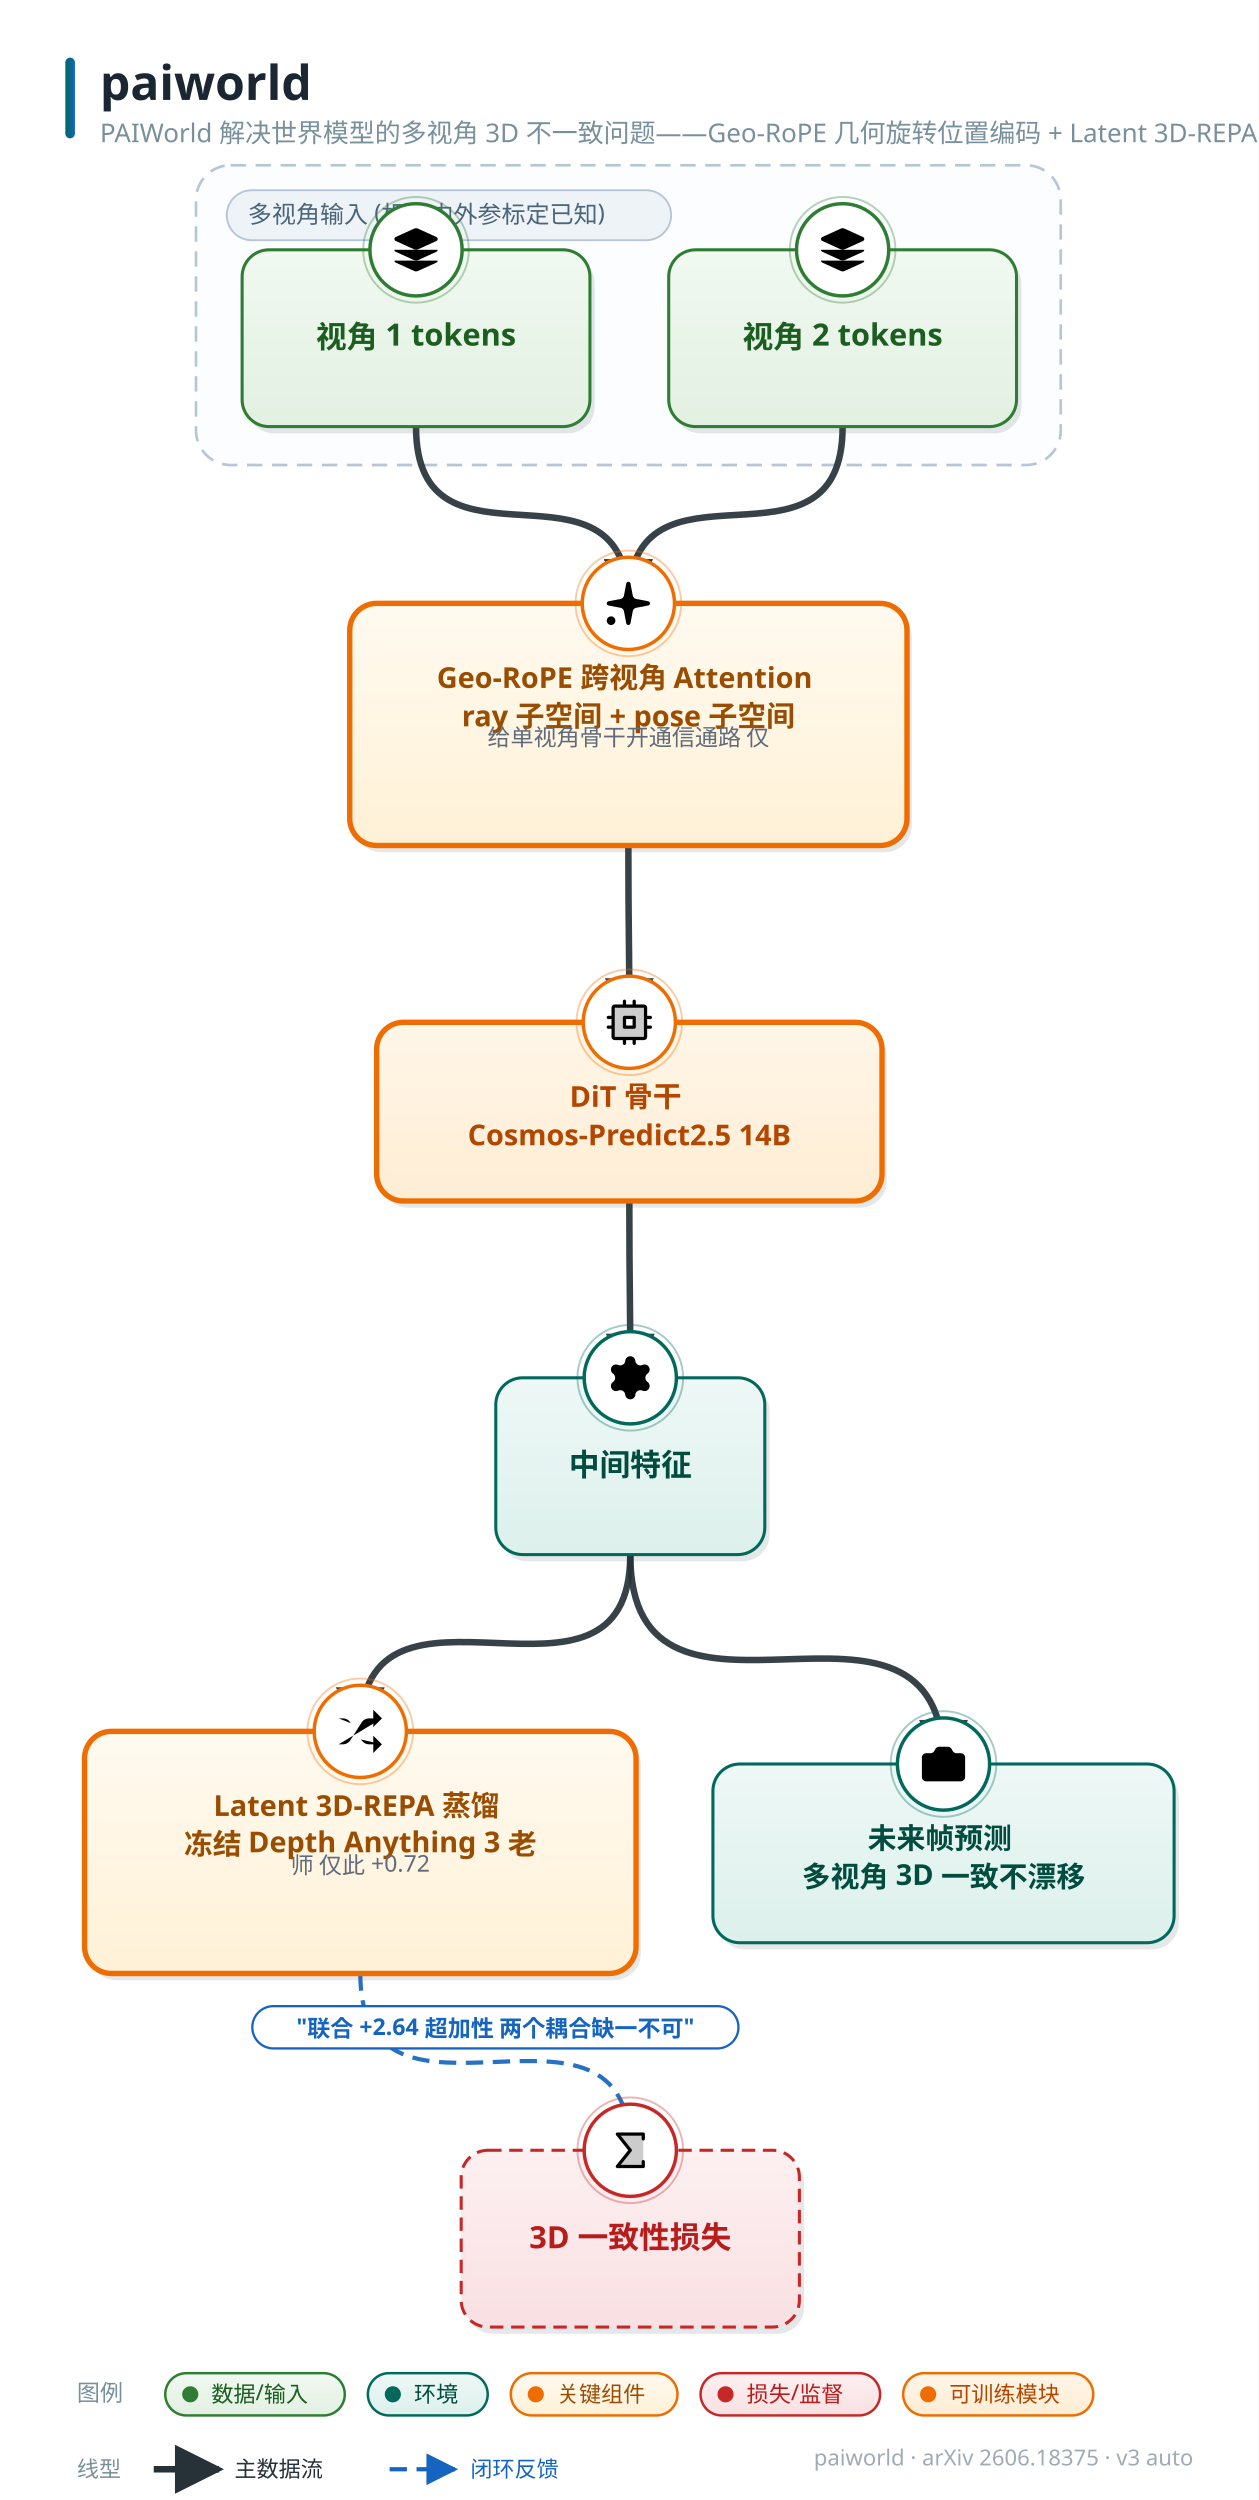
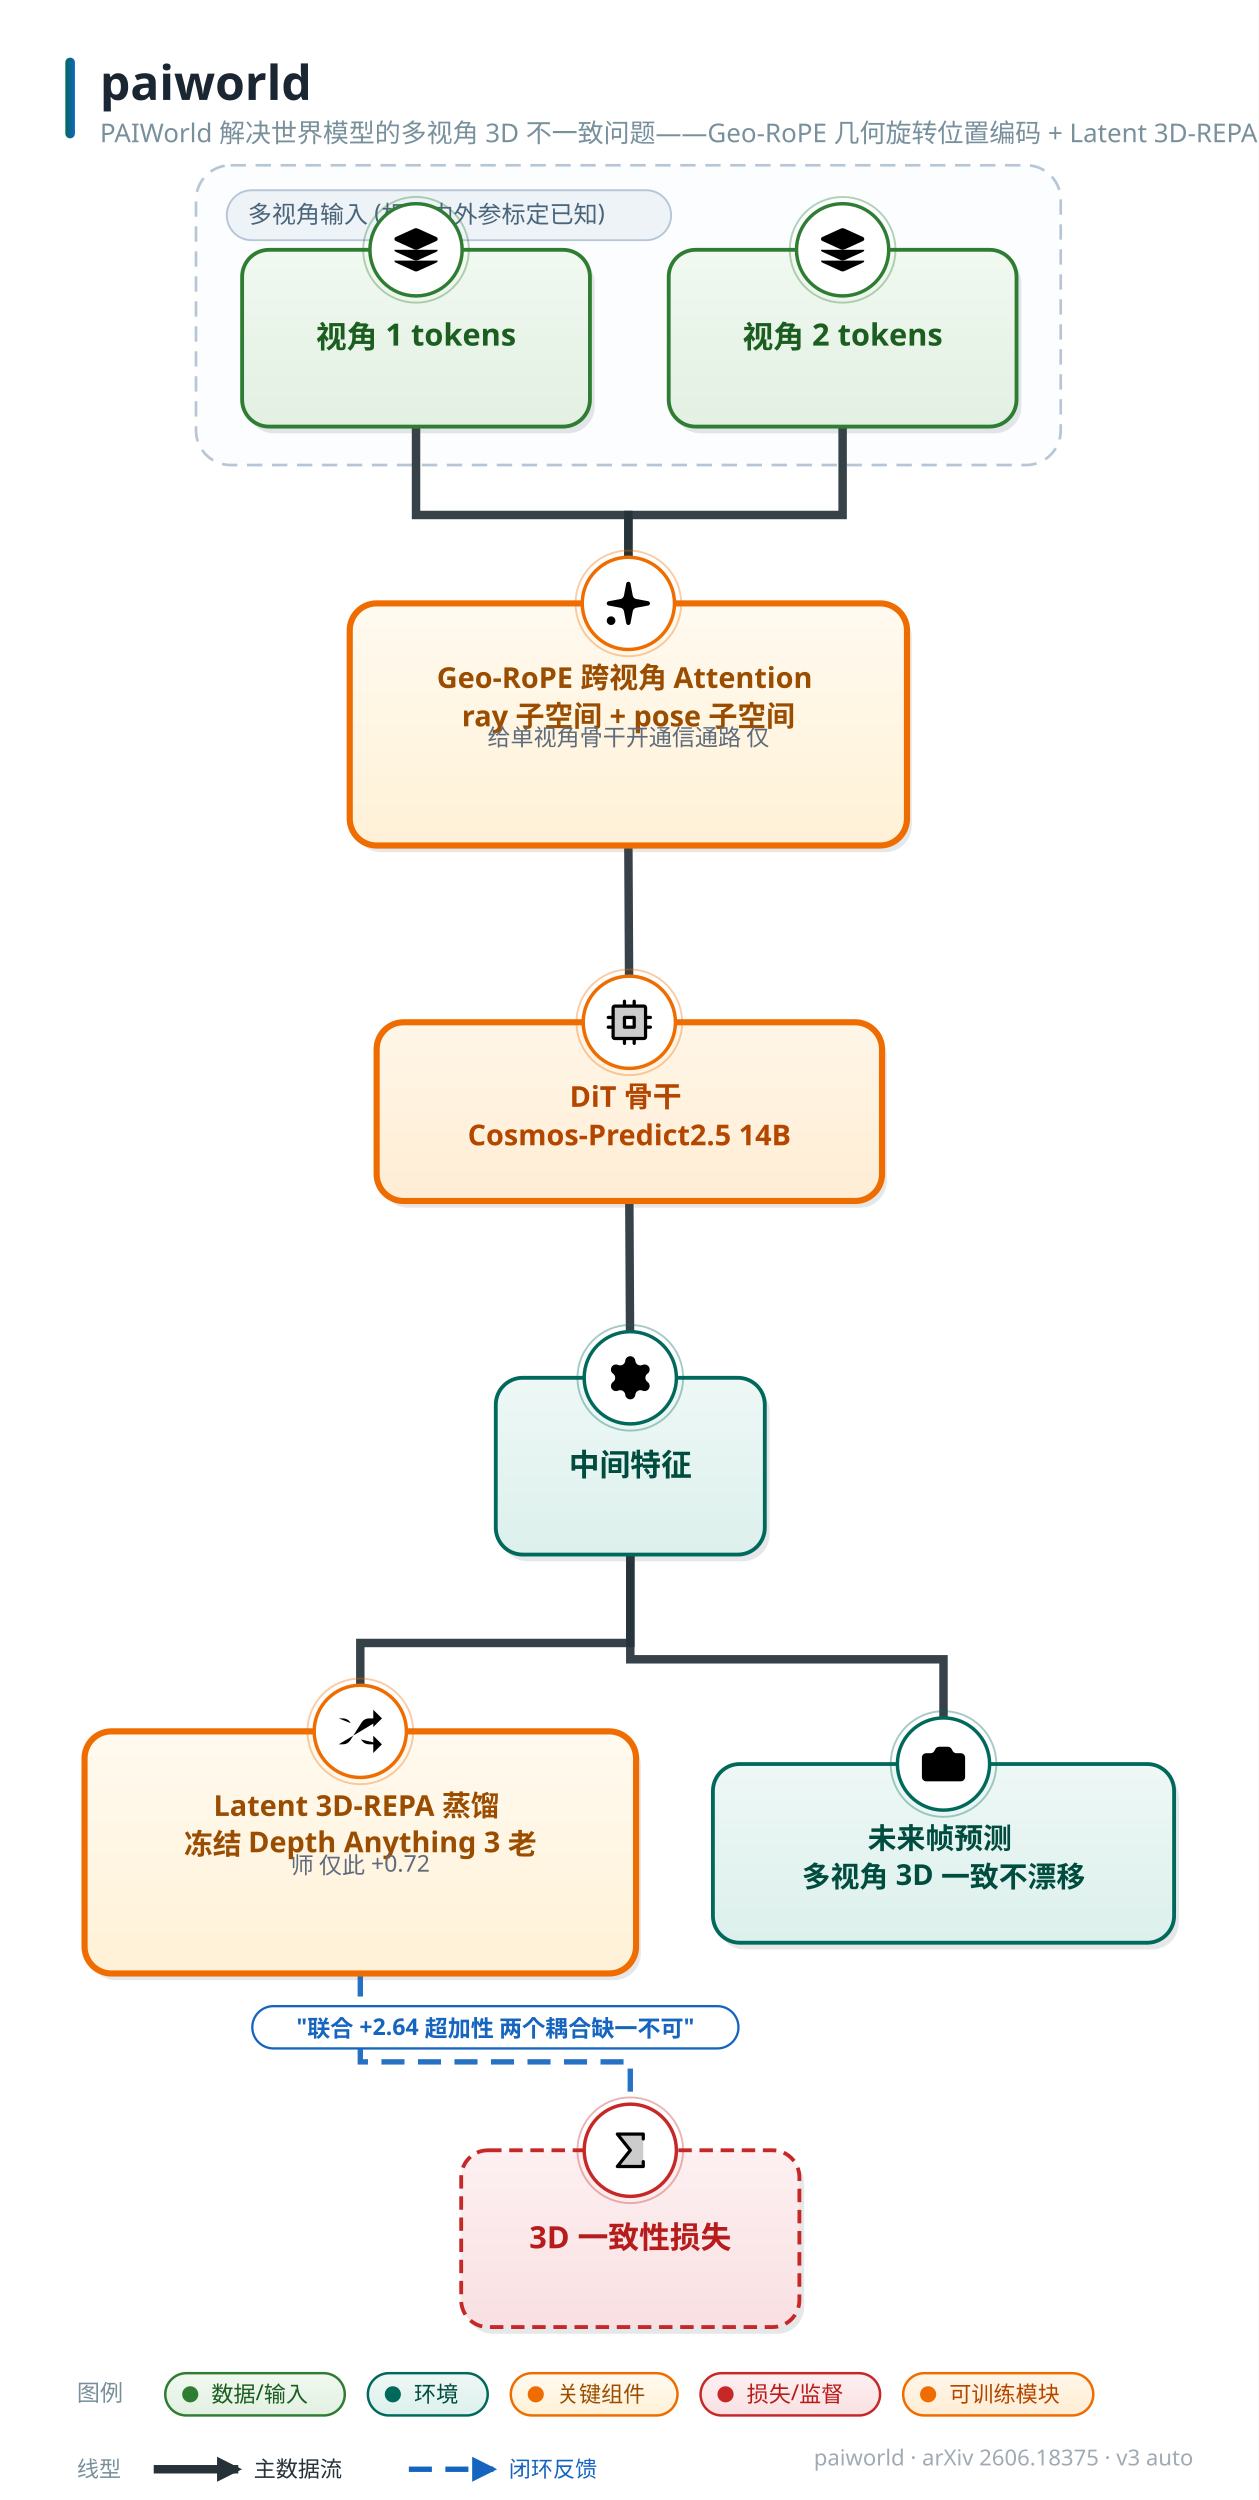
<svg xmlns="http://www.w3.org/2000/svg" width="655" height="1301" viewBox="0 0 655 1301" font-family="'PingFang SC','Hiragino Sans GB','Microsoft YaHei','Segoe UI',sans-serif">
  <style>text{font-family:'PingFang SC','Hiragino Sans GB','Microsoft YaHei','Segoe UI',sans-serif;} .lbl{font-weight:700;}</style>
  <defs>
    <linearGradient id="g-data" x1="0" y1="0" x2="0" y2="1">
      <stop offset="0" stop-color="#f1f9f1" />
      <stop offset="1" stop-color="#e2f0e2" />
    </linearGradient>
    <linearGradient id="g-frozen" x1="0" y1="0" x2="0" y2="1">
      <stop offset="0" stop-color="#f0f7fe" />
      <stop offset="1" stop-color="#dcecfb" />
    </linearGradient>
    <linearGradient id="g-train" x1="0" y1="0" x2="0" y2="1">
      <stop offset="0" stop-color="#fff6e8" />
      <stop offset="1" stop-color="#ffedd4" />
    </linearGradient>
    <linearGradient id="g-loss" x1="0" y1="0" x2="0" y2="1">
      <stop offset="0" stop-color="#fdf0f1" />
      <stop offset="1" stop-color="#f9e0e2" />
    </linearGradient>
    <linearGradient id="g-act" x1="0" y1="0" x2="0" y2="1">
      <stop offset="0" stop-color="#f8f1fb" />
      <stop offset="1" stop-color="#f0e4f7" />
    </linearGradient>
    <linearGradient id="g-loop" x1="0" y1="0" x2="0" y2="1">
      <stop offset="0" stop-color="#f2f5f7" />
      <stop offset="1" stop-color="#e6ebee" />
    </linearGradient>
    <linearGradient id="g-env" x1="0" y1="0" x2="0" y2="1">
      <stop offset="0" stop-color="#eef8f6" />
      <stop offset="1" stop-color="#dcf0ec" />
    </linearGradient>
    <linearGradient id="g-mem" x1="0" y1="0" x2="0" y2="1">
      <stop offset="0" stop-color="#fffef0" />
      <stop offset="1" stop-color="#fdf6d8" />
    </linearGradient>
    <linearGradient id="g-reward" x1="0" y1="0" x2="0" y2="1">
      <stop offset="0" stop-color="#fdf2f7" />
      <stop offset="1" stop-color="#f9e2ed" />
    </linearGradient>
    <linearGradient id="g-key" x1="0" y1="0" x2="0" y2="1">
      <stop offset="0" stop-color="#fffaf0" />
      <stop offset="1" stop-color="#fff1d6" />
    </linearGradient>
    <linearGradient id="g-title" x1="0" y1="0" x2="1" y2="0">
      <stop offset="0" stop-color="#00695c" />
      <stop offset="1" stop-color="#1565c0" />
    </linearGradient>
-     <marker id="arr-main" viewBox="0 0 10 10" refX="9" refY="5" markerWidth="7.5" markerHeight="7.5" orient="auto-start-reverse">
+     <marker id="arr-main" viewBox="0 0 10 10" refX="8.5" refY="5" markerWidth="13" markerHeight="13" markerUnits="userSpaceOnUse" orient="auto-start-reverse">
      <path d="M0 0 L10 5 L0 10 z" fill="#546e7a" />
    </marker>
-     <marker id="arr-thick" viewBox="0 0 10 10" refX="9" refY="5" markerWidth="7.5" markerHeight="7.5" orient="auto-start-reverse">
+     <marker id="arr-thick" viewBox="0 0 10 10" refX="8.5" refY="5" markerWidth="13" markerHeight="13" markerUnits="userSpaceOnUse" orient="auto-start-reverse">
      <path d="M0 0 L10 5 L0 10 z" fill="#263238" />
    </marker>
-     <marker id="arr-thin" viewBox="0 0 10 10" refX="9" refY="5" markerWidth="7.5" markerHeight="7.5" orient="auto-start-reverse">
+     <marker id="arr-thin" viewBox="0 0 10 10" refX="8.5" refY="5" markerWidth="13" markerHeight="13" markerUnits="userSpaceOnUse" orient="auto-start-reverse">
      <path d="M0 0 L10 5 L0 10 z" fill="#9fb0bb" />
    </marker>
-     <marker id="arr-fb" viewBox="0 0 10 10" refX="9" refY="5" markerWidth="7.5" markerHeight="7.5" orient="auto-start-reverse">
+     <marker id="arr-fb" viewBox="0 0 10 10" refX="8.5" refY="5" markerWidth="13" markerHeight="13" markerUnits="userSpaceOnUse" orient="auto-start-reverse">
      <path d="M0 0 L10 5 L0 10 z" fill="#1565c0" />
    </marker>
-     <marker id="arr-loss" viewBox="0 0 10 10" refX="9" refY="5" markerWidth="7.5" markerHeight="7.5" orient="auto-start-reverse">
+     <marker id="arr-loss" viewBox="0 0 10 10" refX="8.5" refY="5" markerWidth="13" markerHeight="13" markerUnits="userSpaceOnUse" orient="auto-start-reverse">
      <path d="M0 0 L10 5 L0 10 z" fill="#c62828" />
    </marker>
  </defs>
  <rect width="655" height="1301" fill="#ffffff" />
  <rect x="34" y="30" width="5" height="42" rx="2.5" fill="url(#g-title)" />
  <text x="52" y="52" font-size="25" font-weight="800" fill="#1a2733">paiworld</text>
  <text x="52" y="74" font-size="13.5" fill="#78909c">PAIWorld 解决世界模型的多视角 3D 不一致问题——Geo-RoPE 几何旋转位置编码 + Latent 3D-REPA 3D 蒸馏，在 DiT backbone 上同</text>
  <text x="621" y="1283" font-size="11.5" fill="#a0aab4" text-anchor="end">paiworld · arXiv 2606.18375 · v3 auto</text>
  <rect x="102" y="86" width="450" height="156" rx="18" fill="#fbfdff" stroke="#b7c6d6" stroke-width="1.4" stroke-dasharray="8 5" />
  <rect x="118" y="99" width="231.25" height="26" rx="13" fill="#eef3f8" stroke="#b7c6d6" />
  <text x="129" y="116" font-size="12.5" fill="#4a6579">多视角输入 (相机内外参标定已知)</text>
-   <path d="M 216.5 222.0 C 216.5 307.1, 327.0 228.9, 327.0 314.0" fill="none" stroke="#263238" stroke-width="3.4" marker-end="url(#arr-thick)" opacity="0.92" />
-   <path d="M 438.5 222.0 C 438.5 307.5, 327.0 228.5, 327.0 314.0" fill="none" stroke="#263238" stroke-width="3.4" marker-end="url(#arr-thick)" opacity="0.92" />
-   <path d="M 327.0 440.0 C 327.0 486.0, 327.5 486.0, 327.5 532.0" fill="none" stroke="#263238" stroke-width="3.4" marker-end="url(#arr-thick)" opacity="0.92" />
-   <path d="M 327.5 625.0 C 327.5 671.0, 328.0 671.0, 328.0 717.0" fill="none" stroke="#263238" stroke-width="3.4" marker-end="url(#arr-thick)" opacity="0.92" />
-   <path d="M 328.0 809.0 C 328.0 906.6, 187.5 803.4, 187.5 901.0" fill="none" stroke="#263238" stroke-width="3.4" marker-end="url(#arr-thick)" opacity="0.92" />
-   <path d="M 328.0 809.0 C 328.0 923.2, 491.0 803.8, 491.0 918.0" fill="none" stroke="#263238" stroke-width="3.4" marker-end="url(#arr-thick)" opacity="0.92" />
-   <path d="M 187.5 1027.0 C 187.5 1124.7, 328.0 1021.4, 328.0 1119.0" fill="none" stroke="#1565c0" stroke-width="2.2" stroke-dasharray="9 5" marker-end="url(#arr-fb)" opacity="0.92" />
+   <path d="M 216.5 222.0 L 216.5 268.0 L 327.0 268.0 L 327.0 314.0" fill="none" stroke="#263238" stroke-width="4.4" marker-end="url(#arr-thick)" opacity="0.92" />
+   <path d="M 438.5 222.0 L 438.5 268.0 L 327.0 268.0 L 327.0 314.0" fill="none" stroke="#263238" stroke-width="4.4" marker-end="url(#arr-thick)" opacity="0.92" />
+   <path d="M 327.0 440.0 L 327.5 532.0" fill="none" stroke="#263238" stroke-width="4.4" marker-end="url(#arr-thick)" opacity="0.92" />
+   <path d="M 327.5 625.0 L 328.0 717.0" fill="none" stroke="#263238" stroke-width="4.4" marker-end="url(#arr-thick)" opacity="0.92" />
+   <path d="M 328.0 809.0 L 328.0 855.0 L 187.5 855.0 L 187.5 901.0" fill="none" stroke="#263238" stroke-width="4.4" marker-end="url(#arr-thick)" opacity="0.92" />
+   <path d="M 328.0 809.0 L 328.0 863.5 L 491.0 863.5 L 491.0 918.0" fill="none" stroke="#263238" stroke-width="4.4" marker-end="url(#arr-thick)" opacity="0.92" />
+   <path d="M 187.5 1027.0 L 187.5 1073.0 L 328.0 1073.0 L 328.0 1119.0" fill="none" stroke="#1565c0" stroke-width="2.8" stroke-dasharray="12 7" marker-end="url(#arr-fb)" opacity="0.92" />
  <rect x="128.5" y="133.5" width="181" height="92" rx="14" fill="#37474f" opacity="0.13" />
-   <rect x="126" y="130" width="181" height="92" rx="14" fill="url(#g-data)" stroke="#2e7d32" stroke-width="1.6" />
+   <rect x="126" y="130" width="181" height="92" rx="14" fill="url(#g-data)" stroke="#2e7d32" stroke-width="2.0" />
  <circle cx="216.5" cy="130" r="24" fill="#ffffff" stroke="#2e7d32" stroke-width="1.8" />
  <circle cx="216.5" cy="130" r="27.5" fill="none" stroke="#2e7d32" stroke-width="1" opacity="0.35" />
  <g transform="translate(203.0,116.5) scale(1.125)">
    <path d="M12.83 2.18a2 2 0 0 0-1.66 0L2.6 6.08a1 1 0 0 0 0 1.83l8.58 3.91a2 2 0 0 0 1.66 0l8.58-3.9a1 1 0 0 0 0-1.83z" />
    <path d="M2 12a1 1 0 0 0 .58.91l8.6 3.91a2 2 0 0 0 1.65 0l8.58-3.9A1 1 0 0 0 22 12" />
    <path d="M2 17a1 1 0 0 0 .58.91l8.6 3.91a2 2 0 0 0 1.65 0l8.58-3.9A1 1 0 0 0 22 17" />
  </g>
  <text x="216.5" y="181" font-size="16" class="lbl" fill="#1b5e20" text-anchor="middle">视角 1 tokens</text>
  <rect x="350.5" y="133.5" width="181" height="92" rx="14" fill="#37474f" opacity="0.13" />
-   <rect x="348" y="130" width="181" height="92" rx="14" fill="url(#g-data)" stroke="#2e7d32" stroke-width="1.6" />
+   <rect x="348" y="130" width="181" height="92" rx="14" fill="url(#g-data)" stroke="#2e7d32" stroke-width="2.0" />
  <circle cx="438.5" cy="130" r="24" fill="#ffffff" stroke="#2e7d32" stroke-width="1.8" />
  <circle cx="438.5" cy="130" r="27.5" fill="none" stroke="#2e7d32" stroke-width="1" opacity="0.35" />
  <g transform="translate(425.0,116.5) scale(1.125)">
    <path d="M12.83 2.18a2 2 0 0 0-1.66 0L2.6 6.08a1 1 0 0 0 0 1.83l8.58 3.91a2 2 0 0 0 1.66 0l8.58-3.9a1 1 0 0 0 0-1.83z" />
    <path d="M2 12a1 1 0 0 0 .58.91l8.6 3.91a2 2 0 0 0 1.65 0l8.58-3.9A1 1 0 0 0 22 12" />
    <path d="M2 17a1 1 0 0 0 .58.91l8.6 3.91a2 2 0 0 0 1.65 0l8.58-3.9A1 1 0 0 0 22 17" />
  </g>
  <text x="438.5" y="181" font-size="16" class="lbl" fill="#1b5e20" text-anchor="middle">视角 2 tokens</text>
  <rect x="184.5" y="317.5" width="290" height="126" rx="14" fill="#37474f" opacity="0.13" />
-   <rect x="182" y="314" width="290" height="126" rx="14" fill="url(#g-key)" stroke="#ef6c00" stroke-width="2.8" />
+   <rect x="182" y="314" width="290" height="126" rx="14" fill="url(#g-key)" stroke="#ef6c00" stroke-width="3.2" />
  <circle cx="327.0" cy="314" r="24" fill="#ffffff" stroke="#ef6c00" stroke-width="1.8" />
  <circle cx="327.0" cy="314" r="27.5" fill="none" stroke="#ef6c00" stroke-width="1" opacity="0.35" />
  <g transform="translate(313.5,300.5) scale(1.125)">
    <path d="M11.017 2.814a1 1 0 0 1 1.966 0l1.051 5.558a2 2 0 0 0 1.594 1.594l5.558 1.051a1 1 0 0 1 0 1.966l-5.558 1.051a2 2 0 0 0-1.594 1.594l-1.051 5.558a1 1 0 0 1-1.966 0l-1.051-5.558a2 2 0 0 0-1.594-1.594l-5.558-1.051a1 1 0 0 1 0-1.966l5.558-1.051a2 2 0 0 0 1.594-1.594z" />
    <path d="M20 2v4" />
    <path d="M22 4h-4" />
    <circle cx="4" cy="20" r="2" />
  </g>
  <text x="327.0" y="358" font-size="15" class="lbl" fill="#9a4d00" text-anchor="middle">
    <tspan x="327.0" dy="0">Geo-RoPE 跨视角 Attention</tspan>
    <tspan x="327.0" dy="20">ray 子空间 + pose 子空间</tspan>
  </text>
  <text x="327.0" y="388" font-size="12" fill="#5f6b7a" text-anchor="middle">给单视角骨干开通信通路 仅</text>
  <rect x="198.5" y="535.5" width="263" height="93" rx="14" fill="#37474f" opacity="0.13" />
-   <rect x="196" y="532" width="263" height="93" rx="14" fill="url(#g-train)" stroke="#ef6c00" stroke-width="2.8" />
+   <rect x="196" y="532" width="263" height="93" rx="14" fill="url(#g-train)" stroke="#ef6c00" stroke-width="3.2" />
  <circle cx="327.5" cy="532" r="24" fill="#ffffff" stroke="#ef6c00" stroke-width="1.8" />
  <circle cx="327.5" cy="532" r="27.5" fill="none" stroke="#ef6c00" stroke-width="1" opacity="0.35" />
  <g transform="translate(314.0,518.5) scale(0.1055)">
    <path d="M200,48H56a8,8,0,0,0-8,8V200a8,8,0,0,0,8,8H200a8,8,0,0,0,8-8V56A8,8,0,0,0,200,48ZM152,152H104V104h48Z" opacity="0.2" />
    <path d="M152,96H104a8,8,0,0,0-8,8v48a8,8,0,0,0,8,8h48a8,8,0,0,0,8-8V104A8,8,0,0,0,152,96Zm-8,48H112V112h32Zm88,0H216V112h16a8,8,0,0,0,0-16H216V56a16,16,0,0,0-16-16H160V24a8,8,0,0,0-16,0V40H112V24a8,8,0,0,0-16,0V40H56A16,16,0,0,0,40,56V96H24a8,8,0,0,0,0,16H40v32H24a8,8,0,0,0,0,16H40v40a16,16,0,0,0,16,16H96v16a8,8,0,0,0,16,0V216h32v16a8,8,0,0,0,16,0V216h40a16,16,0,0,0,16-16V160h16a8,8,0,0,0,0-16Zm-32,56H56V56H200v95.87s0,.09,0,.13,0,.09,0,.13V200Z" />
  </g>
  <text x="327.5" y="576" font-size="15" class="lbl" fill="#b34700" text-anchor="middle">
    <tspan x="327.5" dy="0">DiT 骨干</tspan>
    <tspan x="327.5" dy="20">Cosmos-Predict2.5 14B</tspan>
  </text>
  <rect x="260.5" y="720.5" width="140" height="92" rx="14" fill="#37474f" opacity="0.13" />
-   <rect x="258" y="717" width="140" height="92" rx="14" fill="url(#g-env)" stroke="#00695c" stroke-width="1.6" />
+   <rect x="258" y="717" width="140" height="92" rx="14" fill="url(#g-env)" stroke="#00695c" stroke-width="2.0" />
  <circle cx="328.0" cy="717" r="24" fill="#ffffff" stroke="#00695c" stroke-width="1.8" />
  <circle cx="328.0" cy="717" r="27.5" fill="none" stroke="#00695c" stroke-width="1" opacity="0.35" />
  <g transform="translate(314.5,703.5) scale(1.125)">
    <path d="M9.671 4.136a2.34 2.34 0 0 1 4.659 0 2.34 2.34 0 0 0 3.319 1.915 2.34 2.34 0 0 1 2.33 4.033 2.34 2.34 0 0 0 0 3.831 2.34 2.34 0 0 1-2.33 4.033 2.34 2.34 0 0 0-3.319 1.915 2.34 2.34 0 0 1-4.659 0 2.34 2.34 0 0 0-3.32-1.915 2.34 2.34 0 0 1-2.33-4.033 2.34 2.34 0 0 0 0-3.831A2.34 2.34 0 0 1 6.35 6.051a2.34 2.34 0 0 0 3.319-1.915" />
    <circle cx="12" cy="12" r="3" />
  </g>
  <text x="328.0" y="768" font-size="16" class="lbl" fill="#004d40" text-anchor="middle">中间特征</text>
  <rect x="46.5" y="904.5" width="287" height="126" rx="14" fill="#37474f" opacity="0.13" />
-   <rect x="44" y="901" width="287" height="126" rx="14" fill="url(#g-key)" stroke="#ef6c00" stroke-width="2.8" />
+   <rect x="44" y="901" width="287" height="126" rx="14" fill="url(#g-key)" stroke="#ef6c00" stroke-width="3.2" />
  <circle cx="187.5" cy="901" r="24" fill="#ffffff" stroke="#ef6c00" stroke-width="1.8" />
  <circle cx="187.5" cy="901" r="27.5" fill="none" stroke="#ef6c00" stroke-width="1" opacity="0.35" />
  <g transform="translate(174.0,887.5) scale(1.125)">
    <path d="m18 14 4 4-4 4" />
    <path d="m18 2 4 4-4 4" />
    <path d="M2 18h1.973a4 4 0 0 0 3.3-1.7l5.454-8.6a4 4 0 0 1 3.3-1.7H22" />
    <path d="M2 6h1.972a4 4 0 0 1 3.6 2.2" />
    <path d="M22 18h-6.041a4 4 0 0 1-3.3-1.8l-.359-.45" />
  </g>
  <text x="187.5" y="945" font-size="15" class="lbl" fill="#9a4d00" text-anchor="middle">
    <tspan x="187.5" dy="0">Latent 3D-REPA 蒸馏</tspan>
    <tspan x="187.5" dy="20">冻结 Depth Anything 3 老</tspan>
  </text>
  <text x="187.5" y="975" font-size="12" fill="#5f6b7a" text-anchor="middle">师 仅此 +0.72</text>
  <rect x="373.5" y="921.5" width="240" height="93" rx="14" fill="#37474f" opacity="0.13" />
-   <rect x="371" y="918" width="240" height="93" rx="14" fill="url(#g-env)" stroke="#00695c" stroke-width="1.6" />
+   <rect x="371" y="918" width="240" height="93" rx="14" fill="url(#g-env)" stroke="#00695c" stroke-width="2.0" />
  <circle cx="491.0" cy="918" r="24" fill="#ffffff" stroke="#00695c" stroke-width="1.8" />
  <circle cx="491.0" cy="918" r="27.5" fill="none" stroke="#00695c" stroke-width="1" opacity="0.35" />
  <g transform="translate(477.5,904.5) scale(1.125)">
    <path d="M13.997 4a2 2 0 0 1 1.76 1.05l.486.9A2 2 0 0 0 18.003 7H20a2 2 0 0 1 2 2v9a2 2 0 0 1-2 2H4a2 2 0 0 1-2-2V9a2 2 0 0 1 2-2h1.997a2 2 0 0 0 1.759-1.048l.489-.904A2 2 0 0 1 10.004 4z" />
    <circle cx="12" cy="13" r="3" />
  </g>
  <text x="491.0" y="962" font-size="15" class="lbl" fill="#004d40" text-anchor="middle">
    <tspan x="491.0" dy="0">未来帧预测</tspan>
    <tspan x="491.0" dy="20">多视角 3D 一致不漂移</tspan>
  </text>
  <rect x="242.5" y="1122.5" width="176" height="92" rx="14" fill="#37474f" opacity="0.13" />
-   <rect x="240" y="1119" width="176" height="92" rx="14" fill="url(#g-loss)" stroke="#c62828" stroke-width="1.6" stroke-dasharray="7 4" />
+   <rect x="240" y="1119" width="176" height="92" rx="14" fill="url(#g-loss)" stroke="#c62828" stroke-width="2.0" stroke-dasharray="7 4" />
  <circle cx="328.0" cy="1119" r="24" fill="#ffffff" stroke="#c62828" stroke-width="1.8" />
  <circle cx="328.0" cy="1119" r="27.5" fill="none" stroke="#c62828" stroke-width="1" opacity="0.35" />
  <g transform="translate(314.5,1105.5) scale(0.1055)">
    <path d="M192,48V208H64l64-80L64,48Z" opacity="0.2" />
    <path d="M184,72V56H80.65l53.6,67a8,8,0,0,1,0,10l-53.6,67H184V184a8,8,0,0,1,16,0v24a8,8,0,0,1-8,8H64a8,8,0,0,1-6.25-13l60-75-60-75A8,8,0,0,1,64,40H192a8,8,0,0,1,8,8V72a8,8,0,0,1-16,0Z" />
  </g>
  <text x="328.0" y="1170" font-size="16" class="lbl" fill="#b71c1c" text-anchor="middle">3D 一致性损失</text>
  <g transform="translate(257.8,1055.0)">
    <rect x="-126.5" y="-11" width="253.0" height="22" rx="11" fill="#ffffff" stroke="#1565c0" stroke-width="1.2" />
    <text y="4" font-size="12" fill="#1565c0" font-weight="600" text-anchor="middle">"联合 +2.64 超加性 两个耦合缺一不可"</text>
  </g>
  <text x="40" y="1249.5" font-size="12" fill="#78909c">图例</text>
  <g>
    <rect x="86" y="1235" width="93.43" height="22" rx="11" fill="url(#g-data)" stroke="#2e7d32" stroke-width="1.3" />
    <circle cx="99" cy="1246" r="4.2" fill="#2e7d32" />
    <text x="110" y="1250" font-size="11.5" fill="#1b5e20">数据/输入</text>
  </g>
  <g>
    <rect x="191.43" y="1235" width="62.38" height="22" rx="11" fill="url(#g-env)" stroke="#00695c" stroke-width="1.3" />
    <circle cx="204.43" cy="1246" r="4.2" fill="#00695c" />
    <text x="215.43" y="1250" font-size="11.5" fill="#004d40">环境</text>
  </g>
  <g>
    <rect x="265.81" y="1235" width="86.76" height="22" rx="11" fill="url(#g-key)" stroke="#ef6c00" stroke-width="1.3" />
    <circle cx="278.81" cy="1246" r="4.2" fill="#ef6c00" />
    <text x="289.81" y="1250" font-size="11.5" fill="#9a4d00">关键组件</text>
  </g>
  <g>
    <rect x="364.57" y="1235" width="93.43" height="22" rx="11" fill="url(#g-loss)" stroke="#c62828" stroke-width="1.3" />
    <circle cx="377.57" cy="1246" r="4.2" fill="#c62828" />
    <text x="388.57" y="1250" font-size="11.5" fill="#b71c1c">损失/监督</text>
  </g>
  <g>
    <rect x="470.0" y="1235" width="98.95" height="22" rx="11" fill="url(#g-train)" stroke="#ef6c00" stroke-width="1.3" />
    <circle cx="483.0" cy="1246" r="4.2" fill="#ef6c00" />
    <text x="494.0" y="1250" font-size="11.5" fill="#b34700">可训练模块</text>
  </g>
  <text x="40" y="1289" font-size="11.5" fill="#78909c">线型</text>
  <g>
-     <path d="M 80 1285 h 34" stroke="#263238" stroke-width="3.4" marker-end="url(#arr-thick)" />
-     <text x="122" y="1289" font-size="11.5" fill="#263238">主数据流</text>
-   </g>
-   <g>
-     <path d="M 202.76 1285 h 34" stroke="#1565c0" stroke-width="2.2" stroke-dasharray="9 5" marker-end="url(#arr-fb)" />
-     <text x="244.76" y="1289" font-size="11.5" fill="#1565c0">闭环反馈</text>
+     <path d="M 80 1285 h 44" stroke="#263238" stroke-width="4.4" marker-end="url(#arr-thick)" />
+     <text x="132" y="1289" font-size="11.5" fill="#263238">主数据流</text>
+   </g>
+   <g>
+     <path d="M 212.76 1285 h 44" stroke="#1565c0" stroke-width="2.8" stroke-dasharray="12 7" marker-end="url(#arr-fb)" />
+     <text x="264.76" y="1289" font-size="11.5" fill="#1565c0">闭环反馈</text>
  </g>
</svg>
